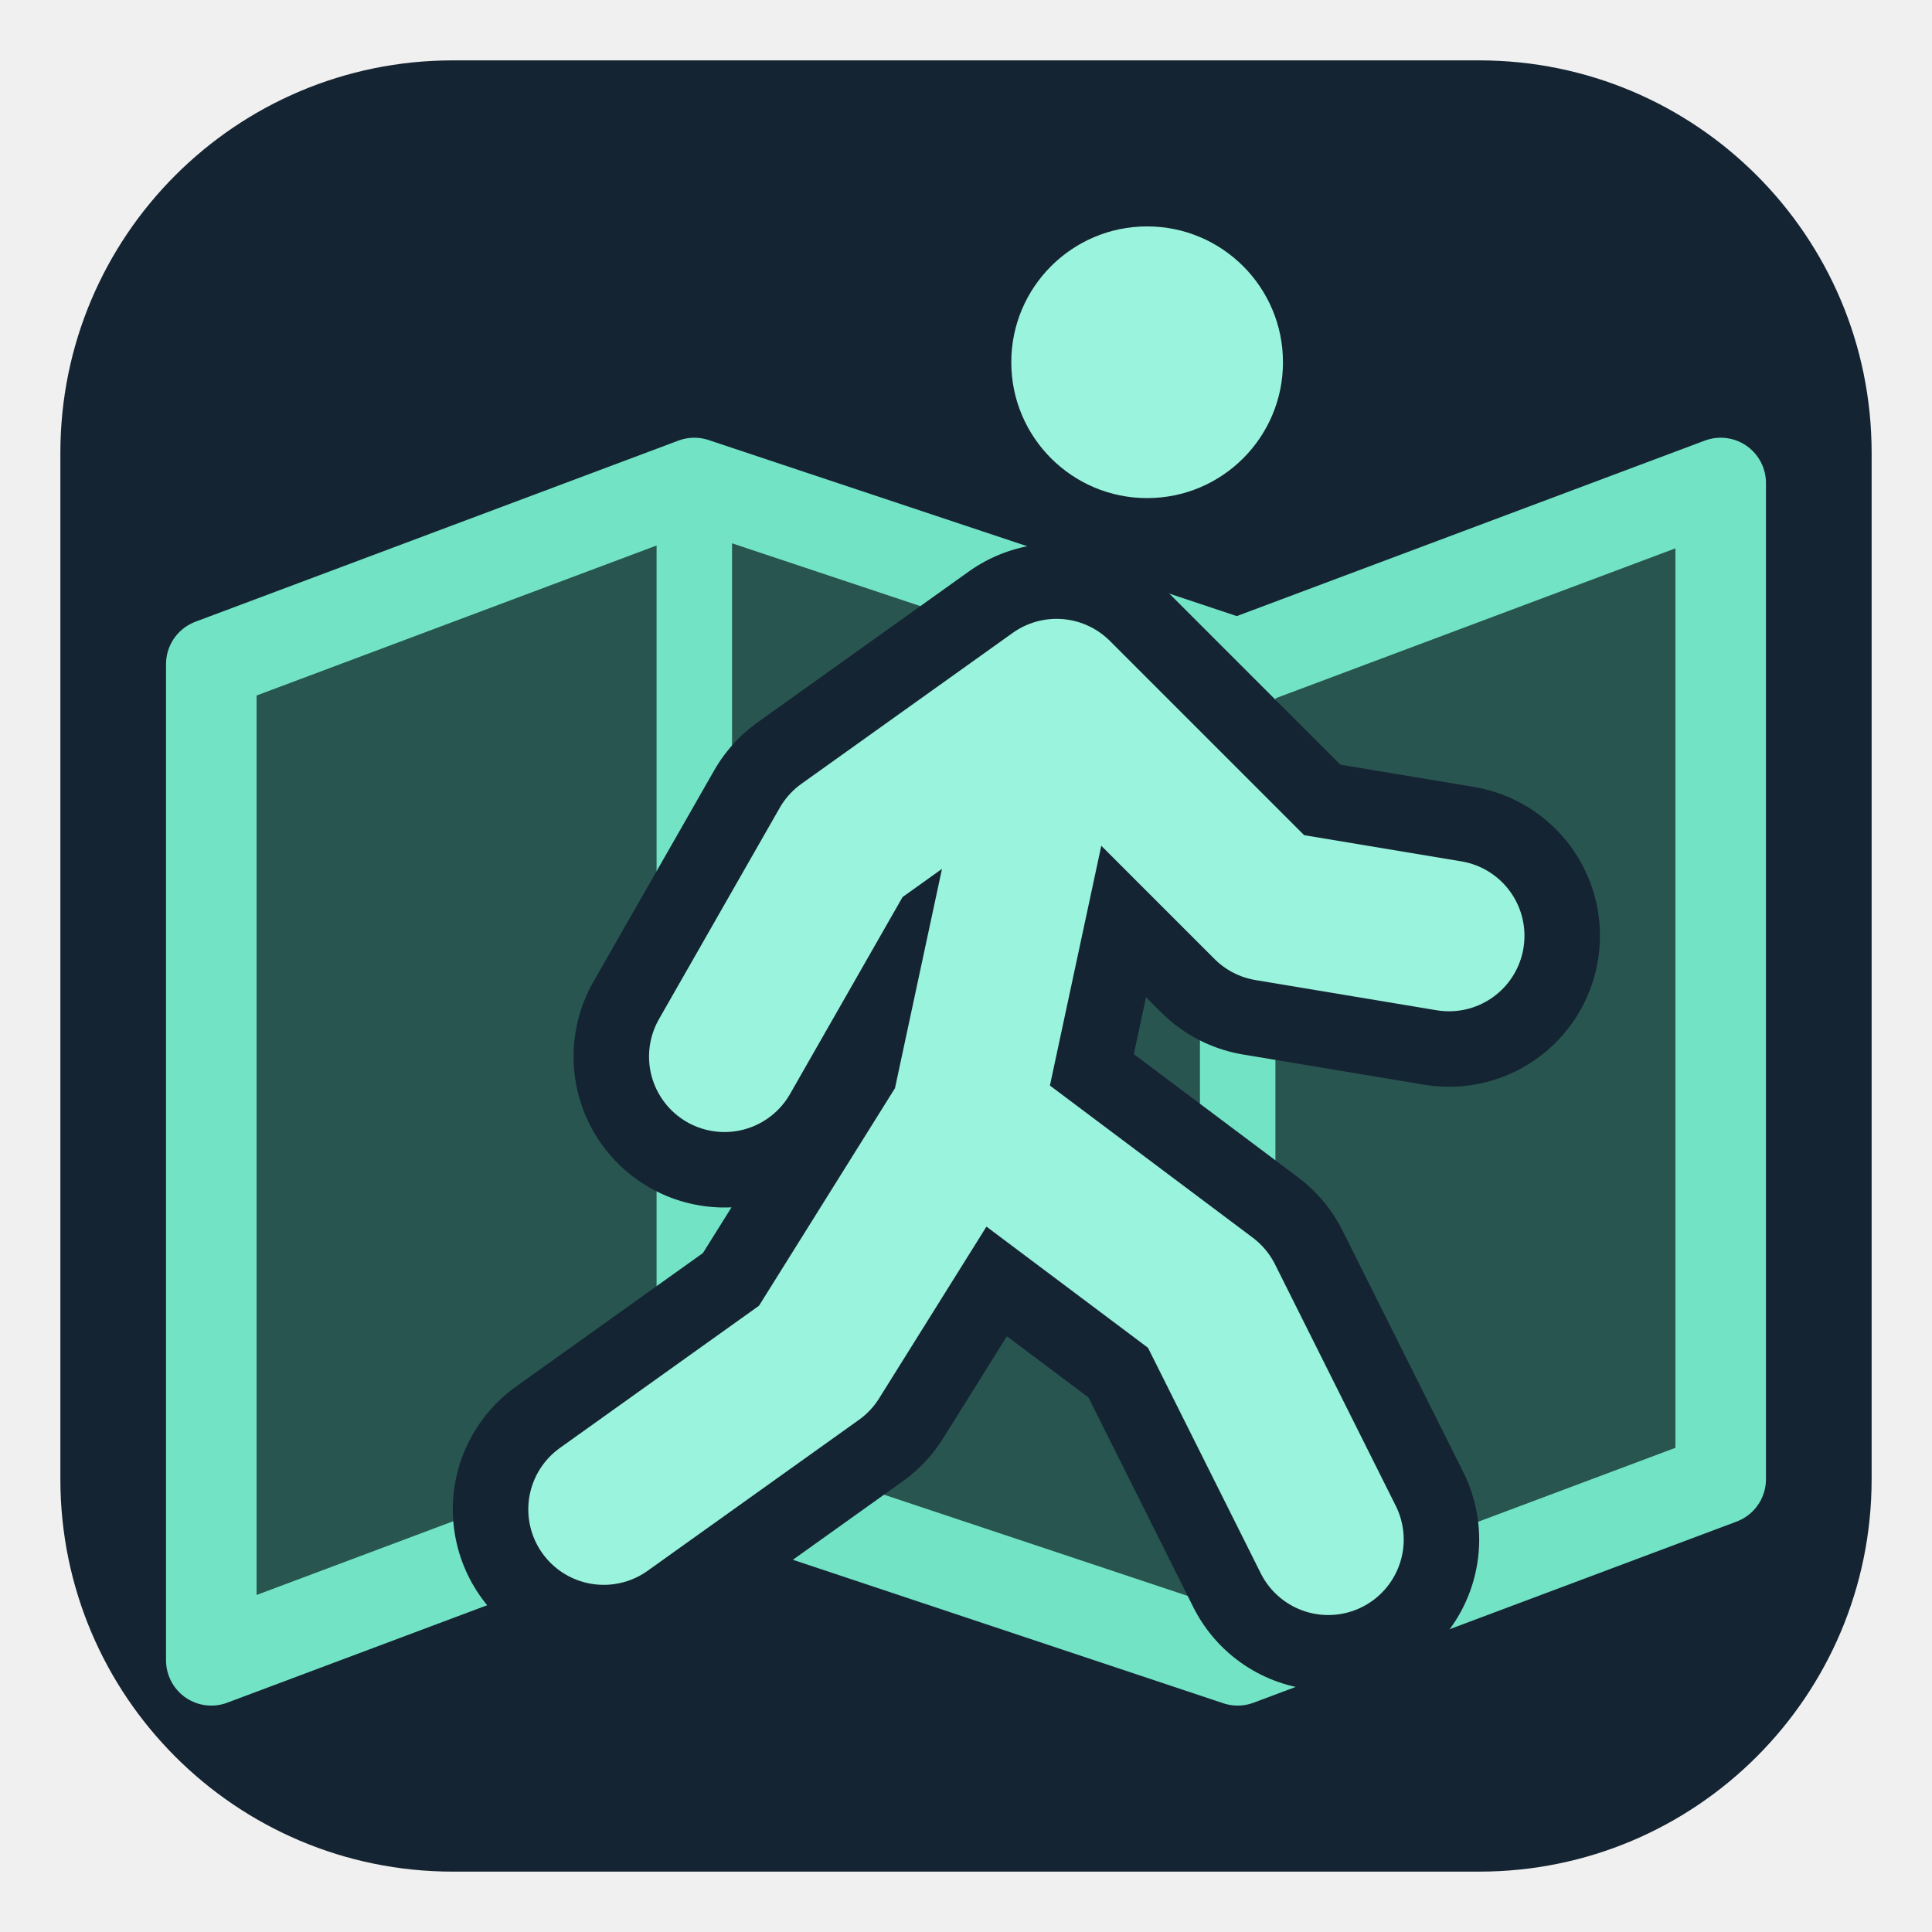
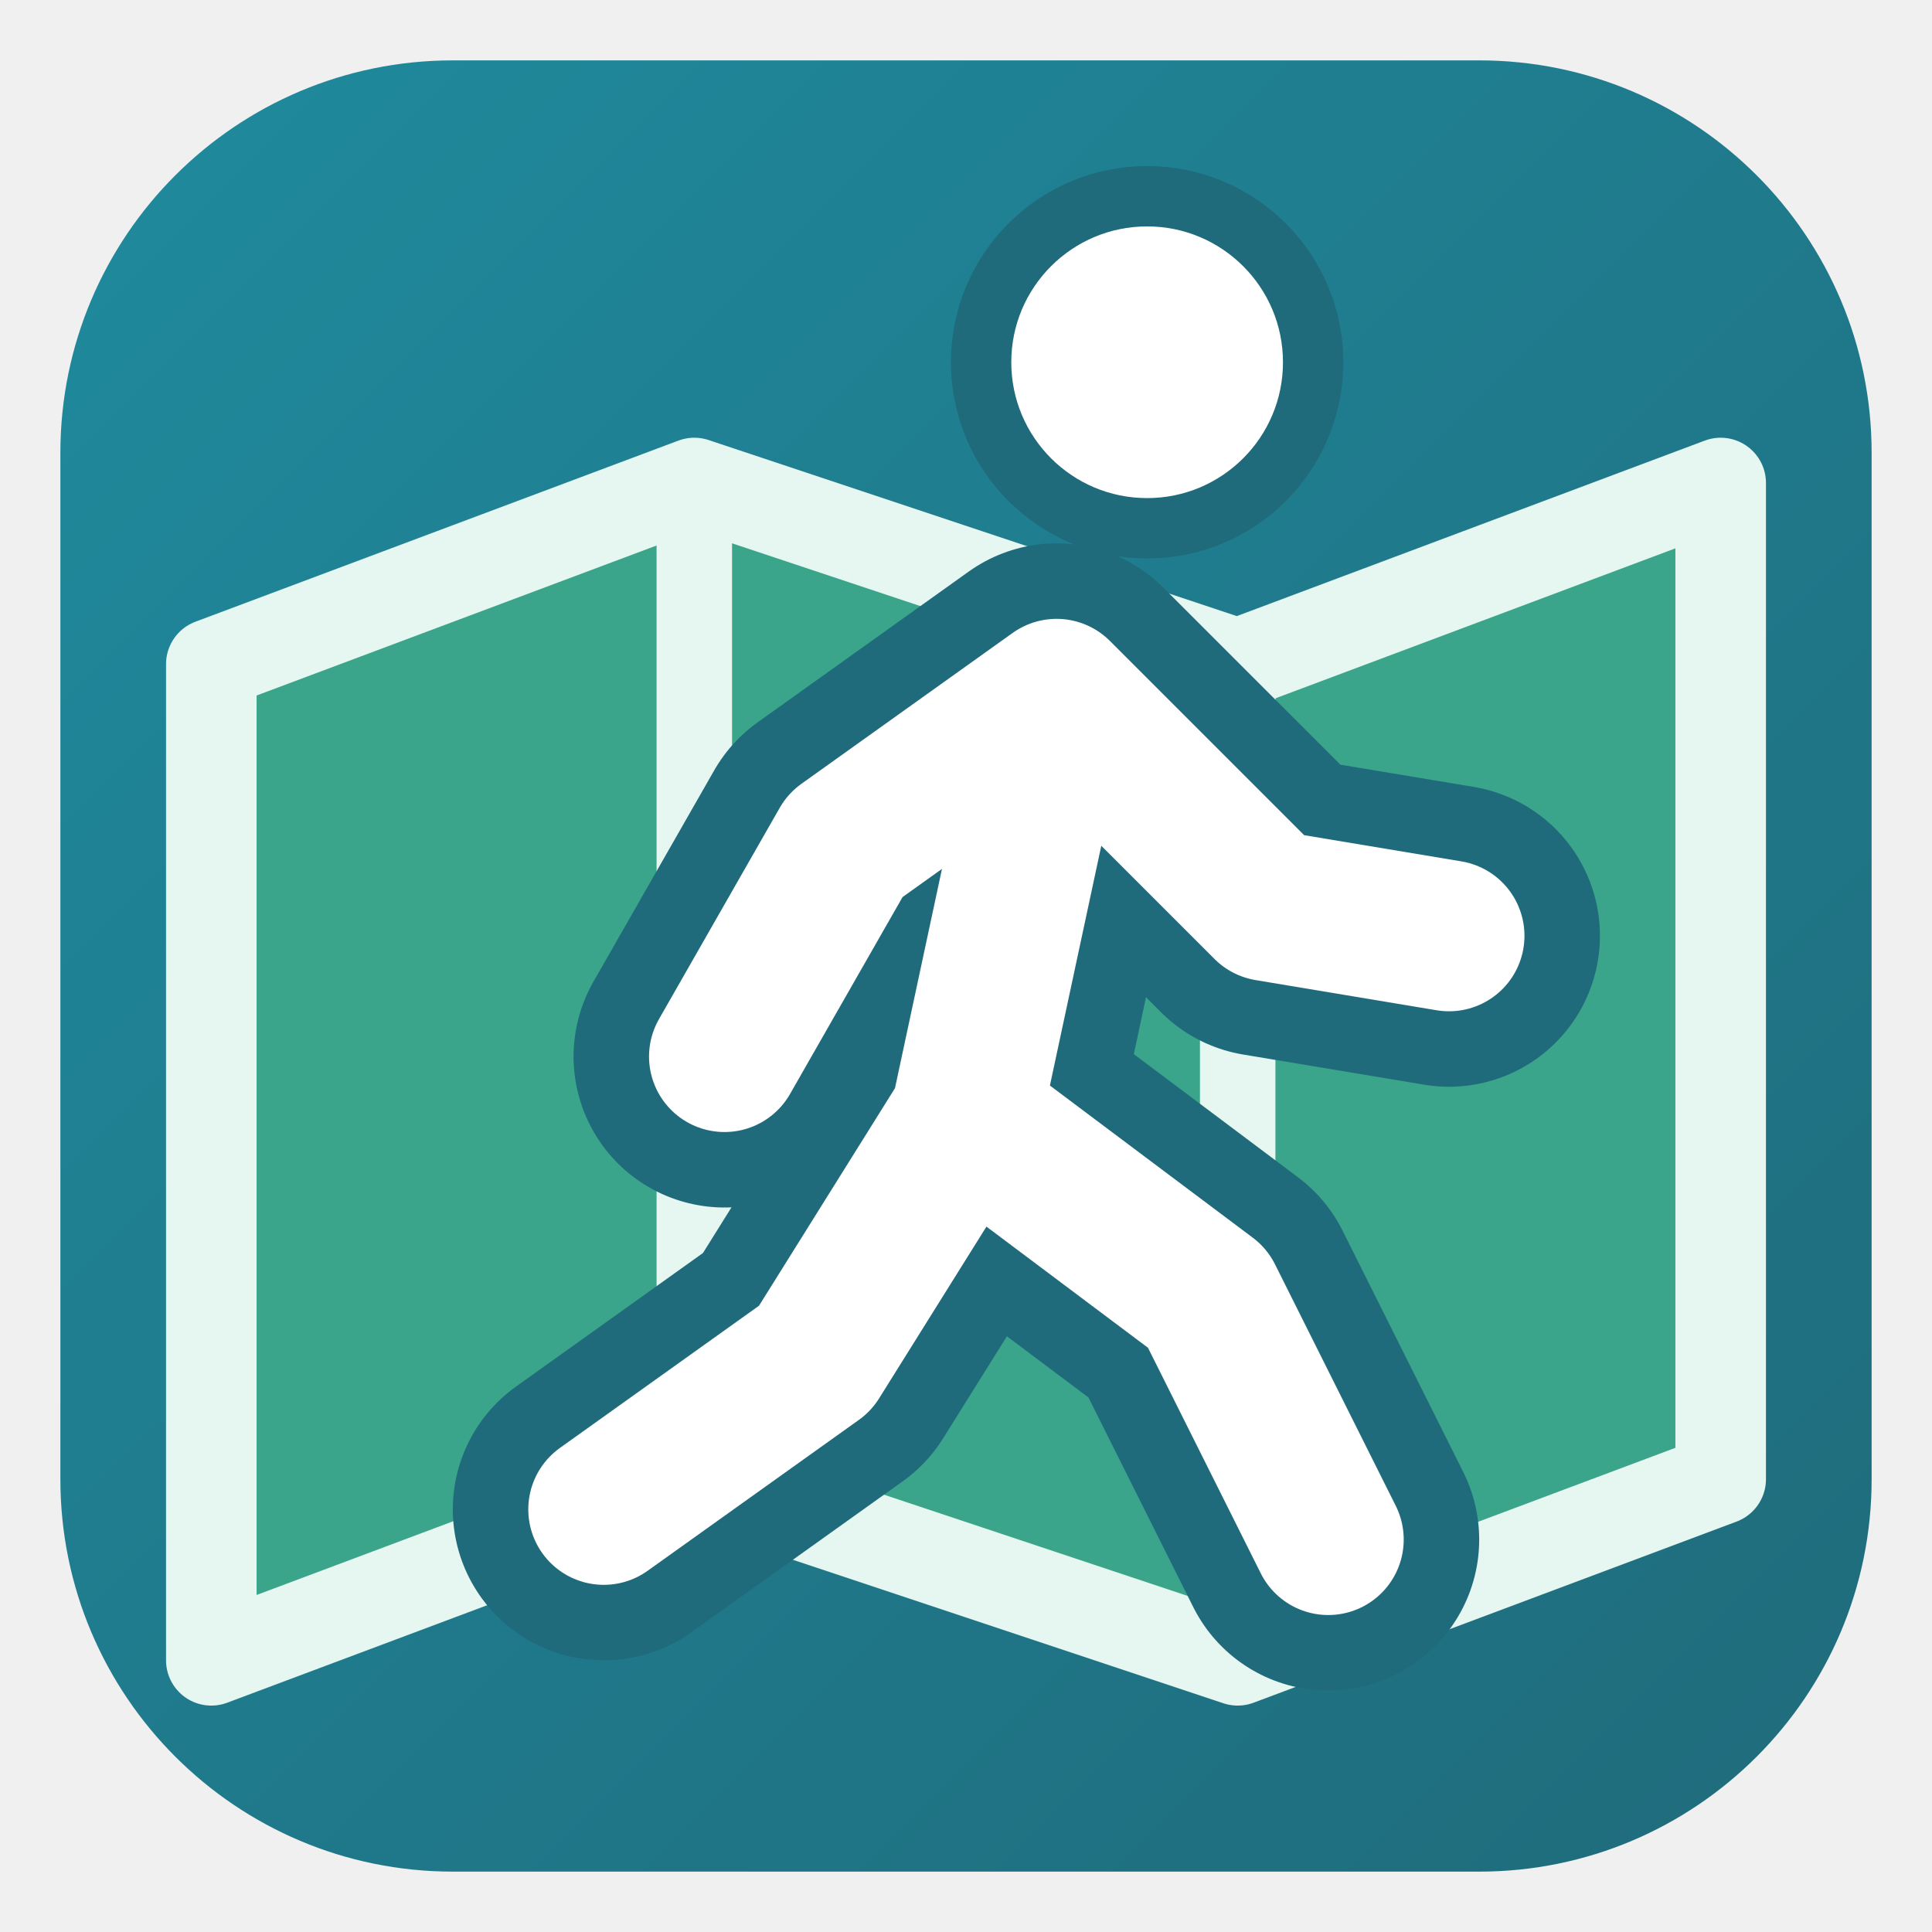
<svg xmlns="http://www.w3.org/2000/svg" viewBox="0 0 64 64">
-   <rect x="2" y="2" width="60" height="60" rx="13" fill="#152432" />
-   <path d="M7 22l16-6 18 6 16-6v33l-16 6-18-6-16 6Z" fill="#285550" stroke="#72e3c5" stroke-width="3" stroke-linejoin="round" />
-   <path d="M23 16v33m18-27v33" fill="none" stroke="#72e3c5" stroke-width="2.5" />
  <defs>
+     <linearGradient id="bg" x1="0" y1="0" x2="1" y2="1">
+       <stop offset="0" stop-color="#1f8a9d" />
+       <stop offset="1" stop-color="#1f6b7b" />
+     </linearGradient>
    <path id="stride" d="M35 23l-3 14-5 8-7 5m12-13 8 6 4 8M35 23l7 7 6 1m-13-8-7 5-4 7" />
  </defs>
+   <rect x="2" y="2" width="60" height="60" rx="13" fill="url(#bg)" />
+   <path d="M7 22l16-6 18 6 16-6v33l-16 6-18-6-16 6Z" fill="#3aa58a" stroke="#e6f6f1" stroke-width="3" stroke-linejoin="round" />
+   <path d="M23 16v33m18-27v33" fill="none" stroke="#e6f6f1" stroke-width="2.5" />
  <g fill="none" stroke-linecap="round" stroke-linejoin="round">
-     <use href="#stride" stroke="#152432" stroke-width="10" />
-     <use href="#stride" stroke="#9af3dc" stroke-width="5" />
+     <use href="#stride" stroke="#1f6b7b" stroke-width="10" />
+     <use href="#stride" stroke="#ffffff" stroke-width="5" />
  </g>
-   <circle cx="38" cy="12" r="5.5" fill="#9af3dc" stroke="#152432" stroke-width="2" />
+   <circle cx="38" cy="12" r="5.5" fill="#ffffff" stroke="#1f6b7b" stroke-width="2" />
</svg>
